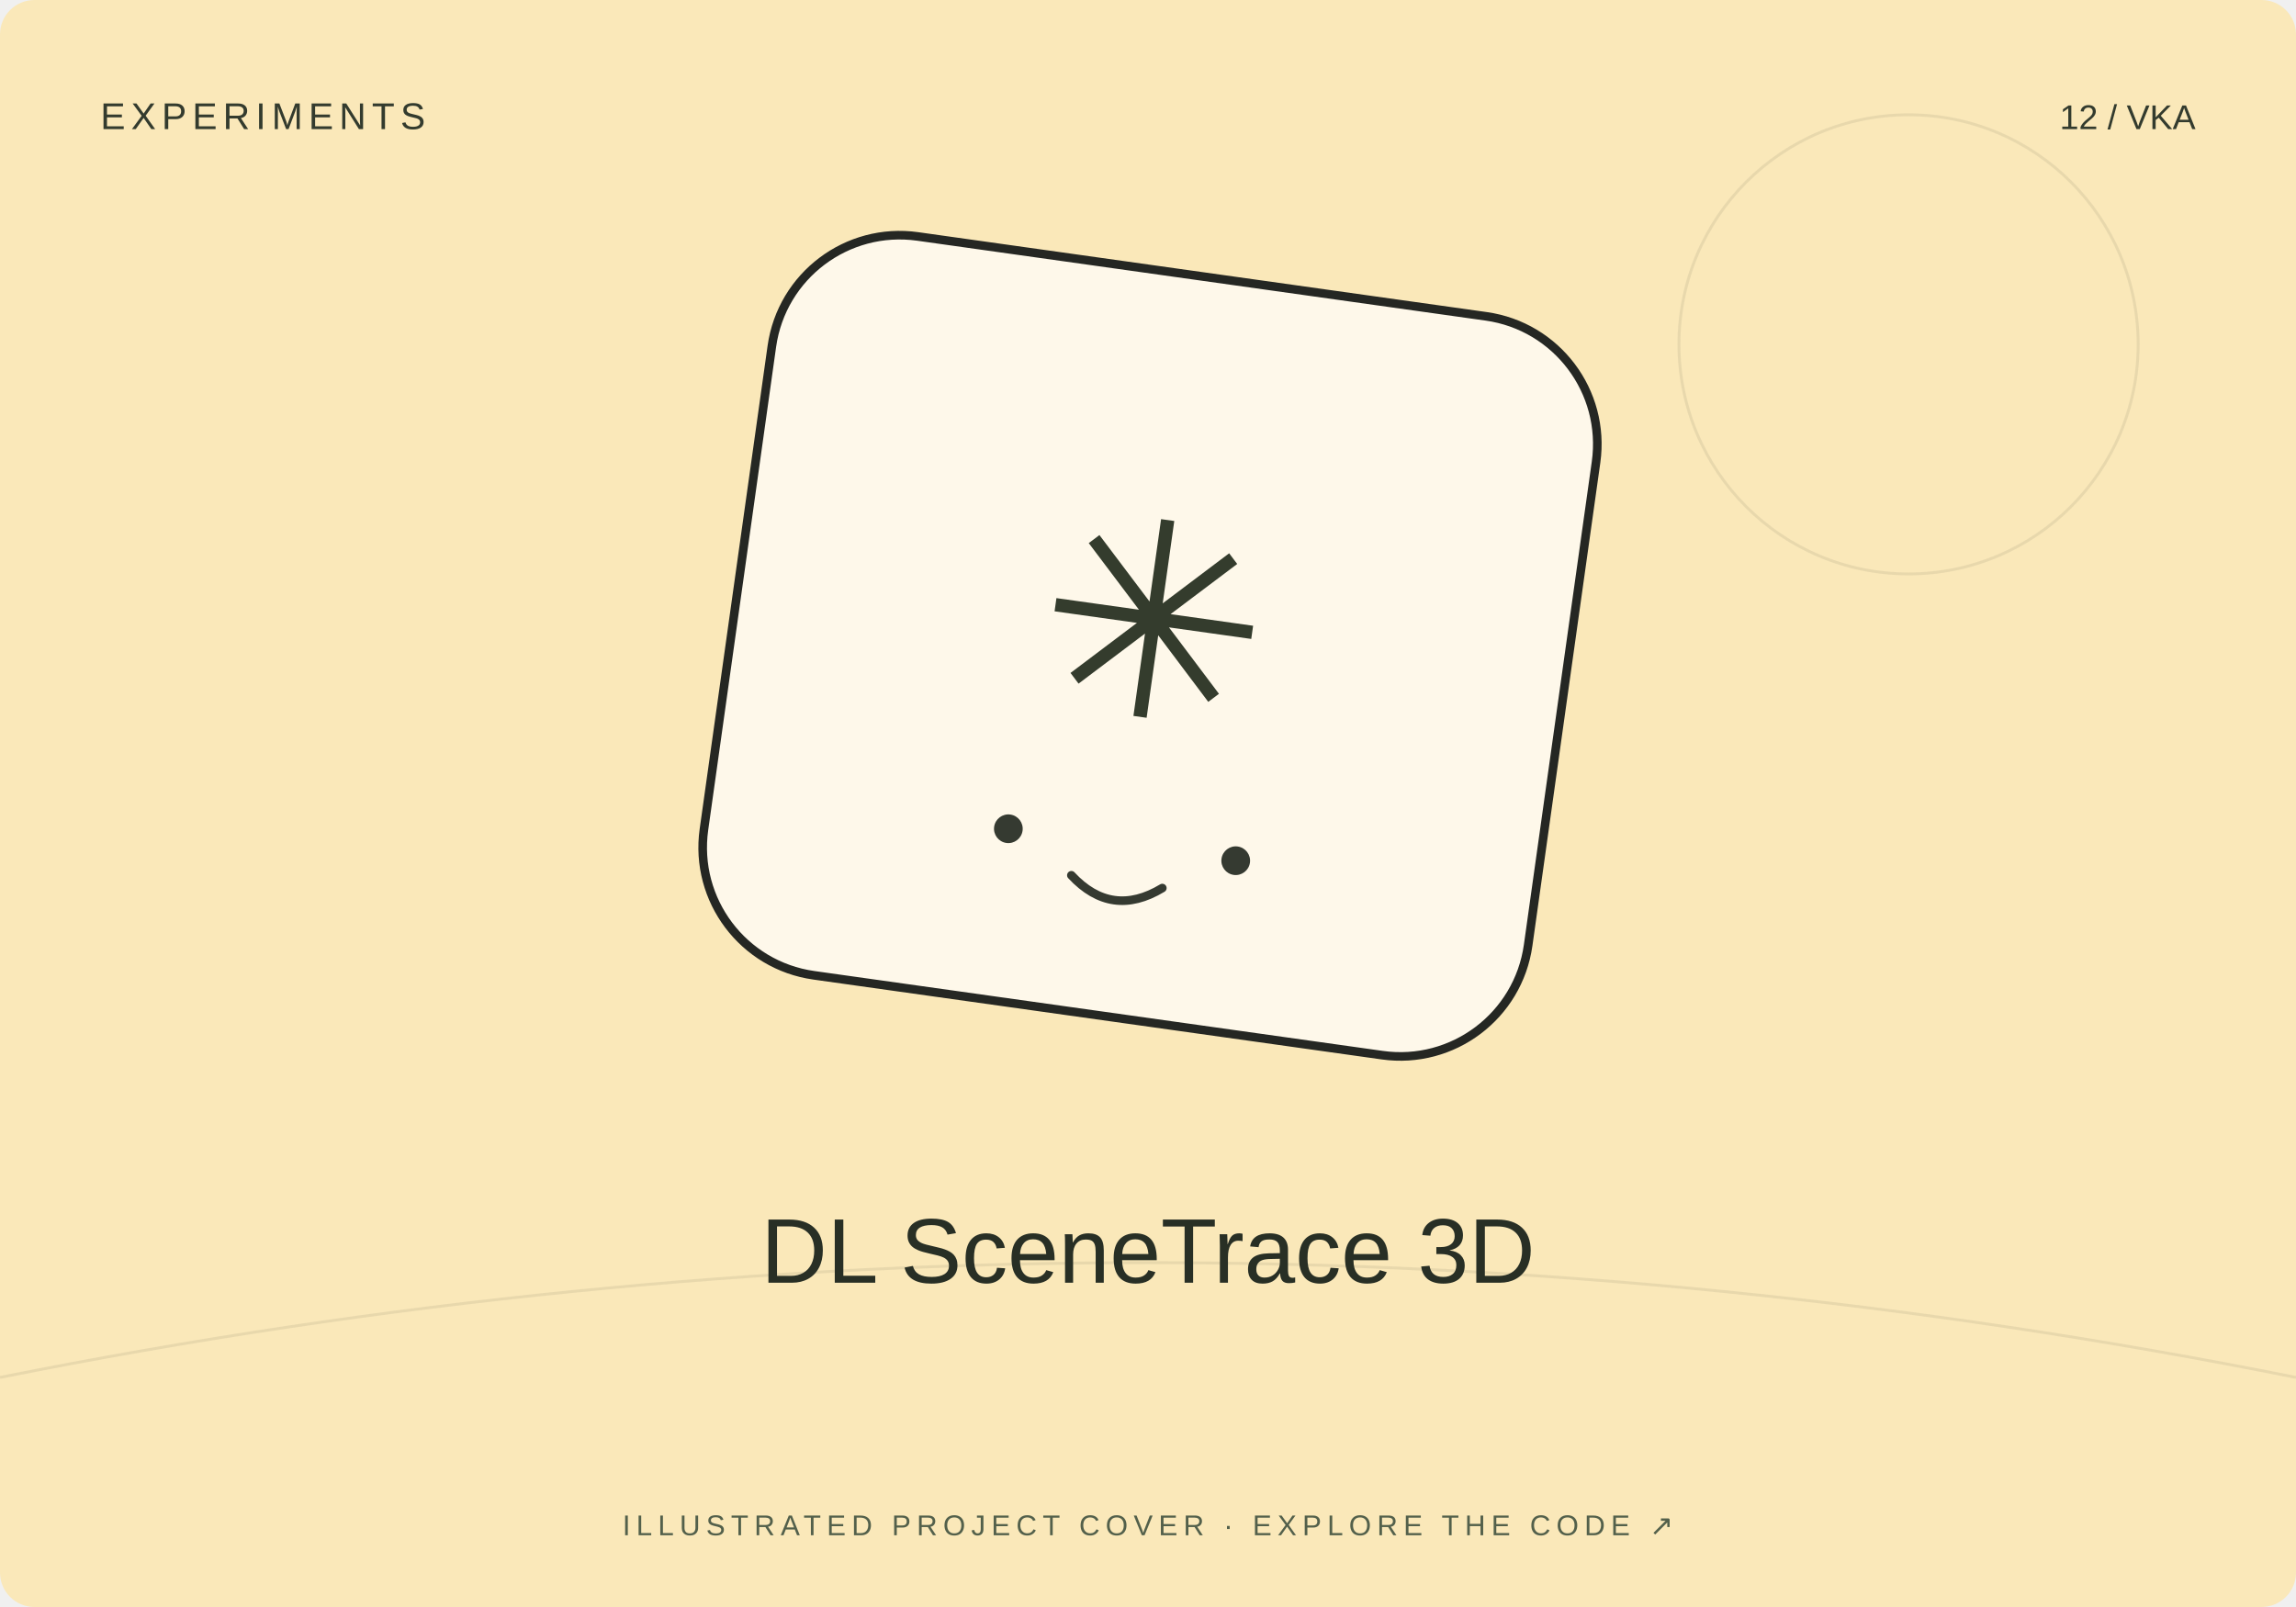
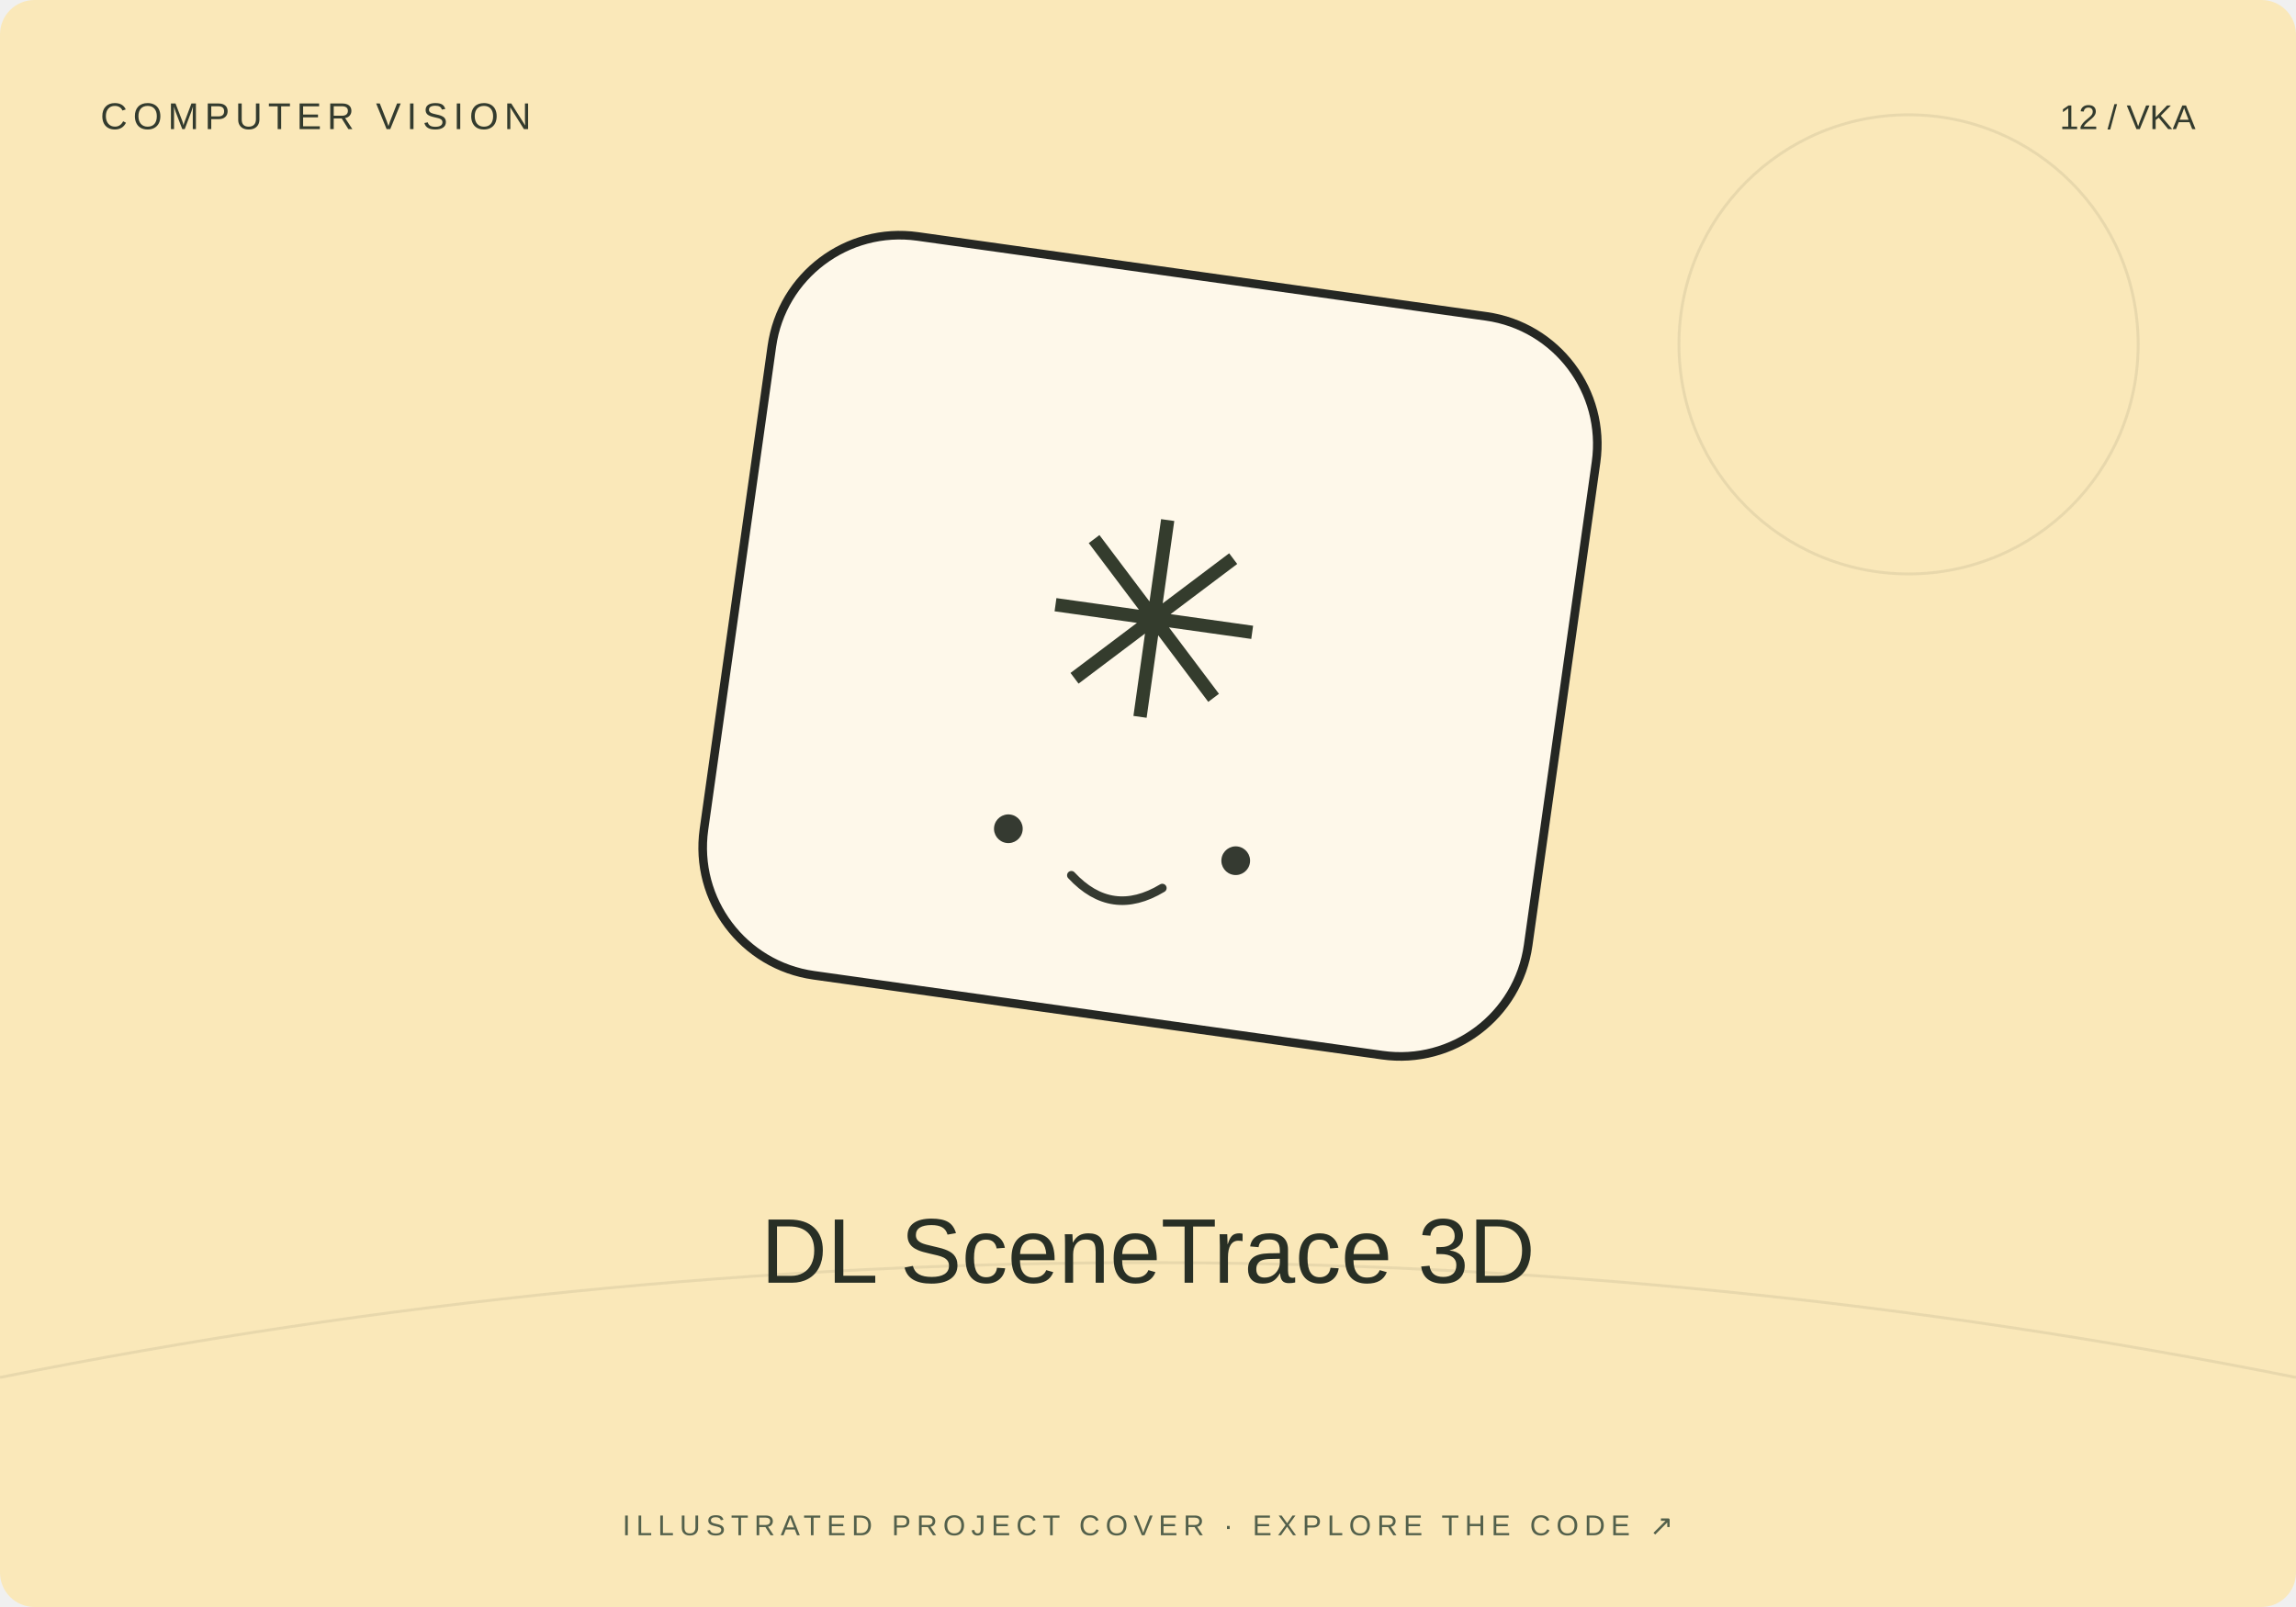
<svg xmlns="http://www.w3.org/2000/svg" width="800" height="560" viewBox="0 0 800 560">
  <rect width="800" height="560" rx="12" fill="#fae8b9" />
  <path d="M0 480Q400 400 800 480" stroke="#20231f" stroke-opacity=".08" fill="none" />
  <circle cx="665" cy="120" r="80" fill="none" stroke="#20231f" stroke-opacity=".08" />
  <g transform="translate(400 230) rotate(8)">
    <rect x="-145" y="-135" width="290" height="260" rx="45" fill="#fff" fill-opacity=".7" stroke="#252723" stroke-width="3" />
    <text y="20" text-anchor="middle" font-family="Arial,sans-serif" font-size="95" fill="#343c2d">✳</text>
    <circle cx="-40" cy="65" r="5" fill="#353a31" />
    <circle cx="40" cy="65" r="5" fill="#353a31" />
    <path d="M-16 78q16 13 32 0" fill="none" stroke="#353a31" stroke-width="3" stroke-linecap="round" />
  </g>
-   <text x="35" y="45" font-size="13" font-family="Arial,sans-serif" fill="#333b2e" letter-spacing="2">EXPERIMENTS</text>
+   <text x="35" y="45" font-size="13" font-family="Arial,sans-serif" fill="#333b2e" letter-spacing="2">COMPUTER VISION</text>
  <text x="765" y="45" text-anchor="end" font-size="12" font-family="Arial,sans-serif" fill="#333b2e">12 / VKA</text>
  <text x="400" y="447" text-anchor="middle" font-family="Arial,sans-serif" font-size="32" fill="#282f25">DL SceneTrace 3D</text>
  <text x="400" y="535" text-anchor="middle" font-family="Arial,sans-serif" font-size="10" fill="#53604b" letter-spacing="2">ILLUSTRATED PROJECT COVER · EXPLORE THE CODE ↗</text>
</svg>
